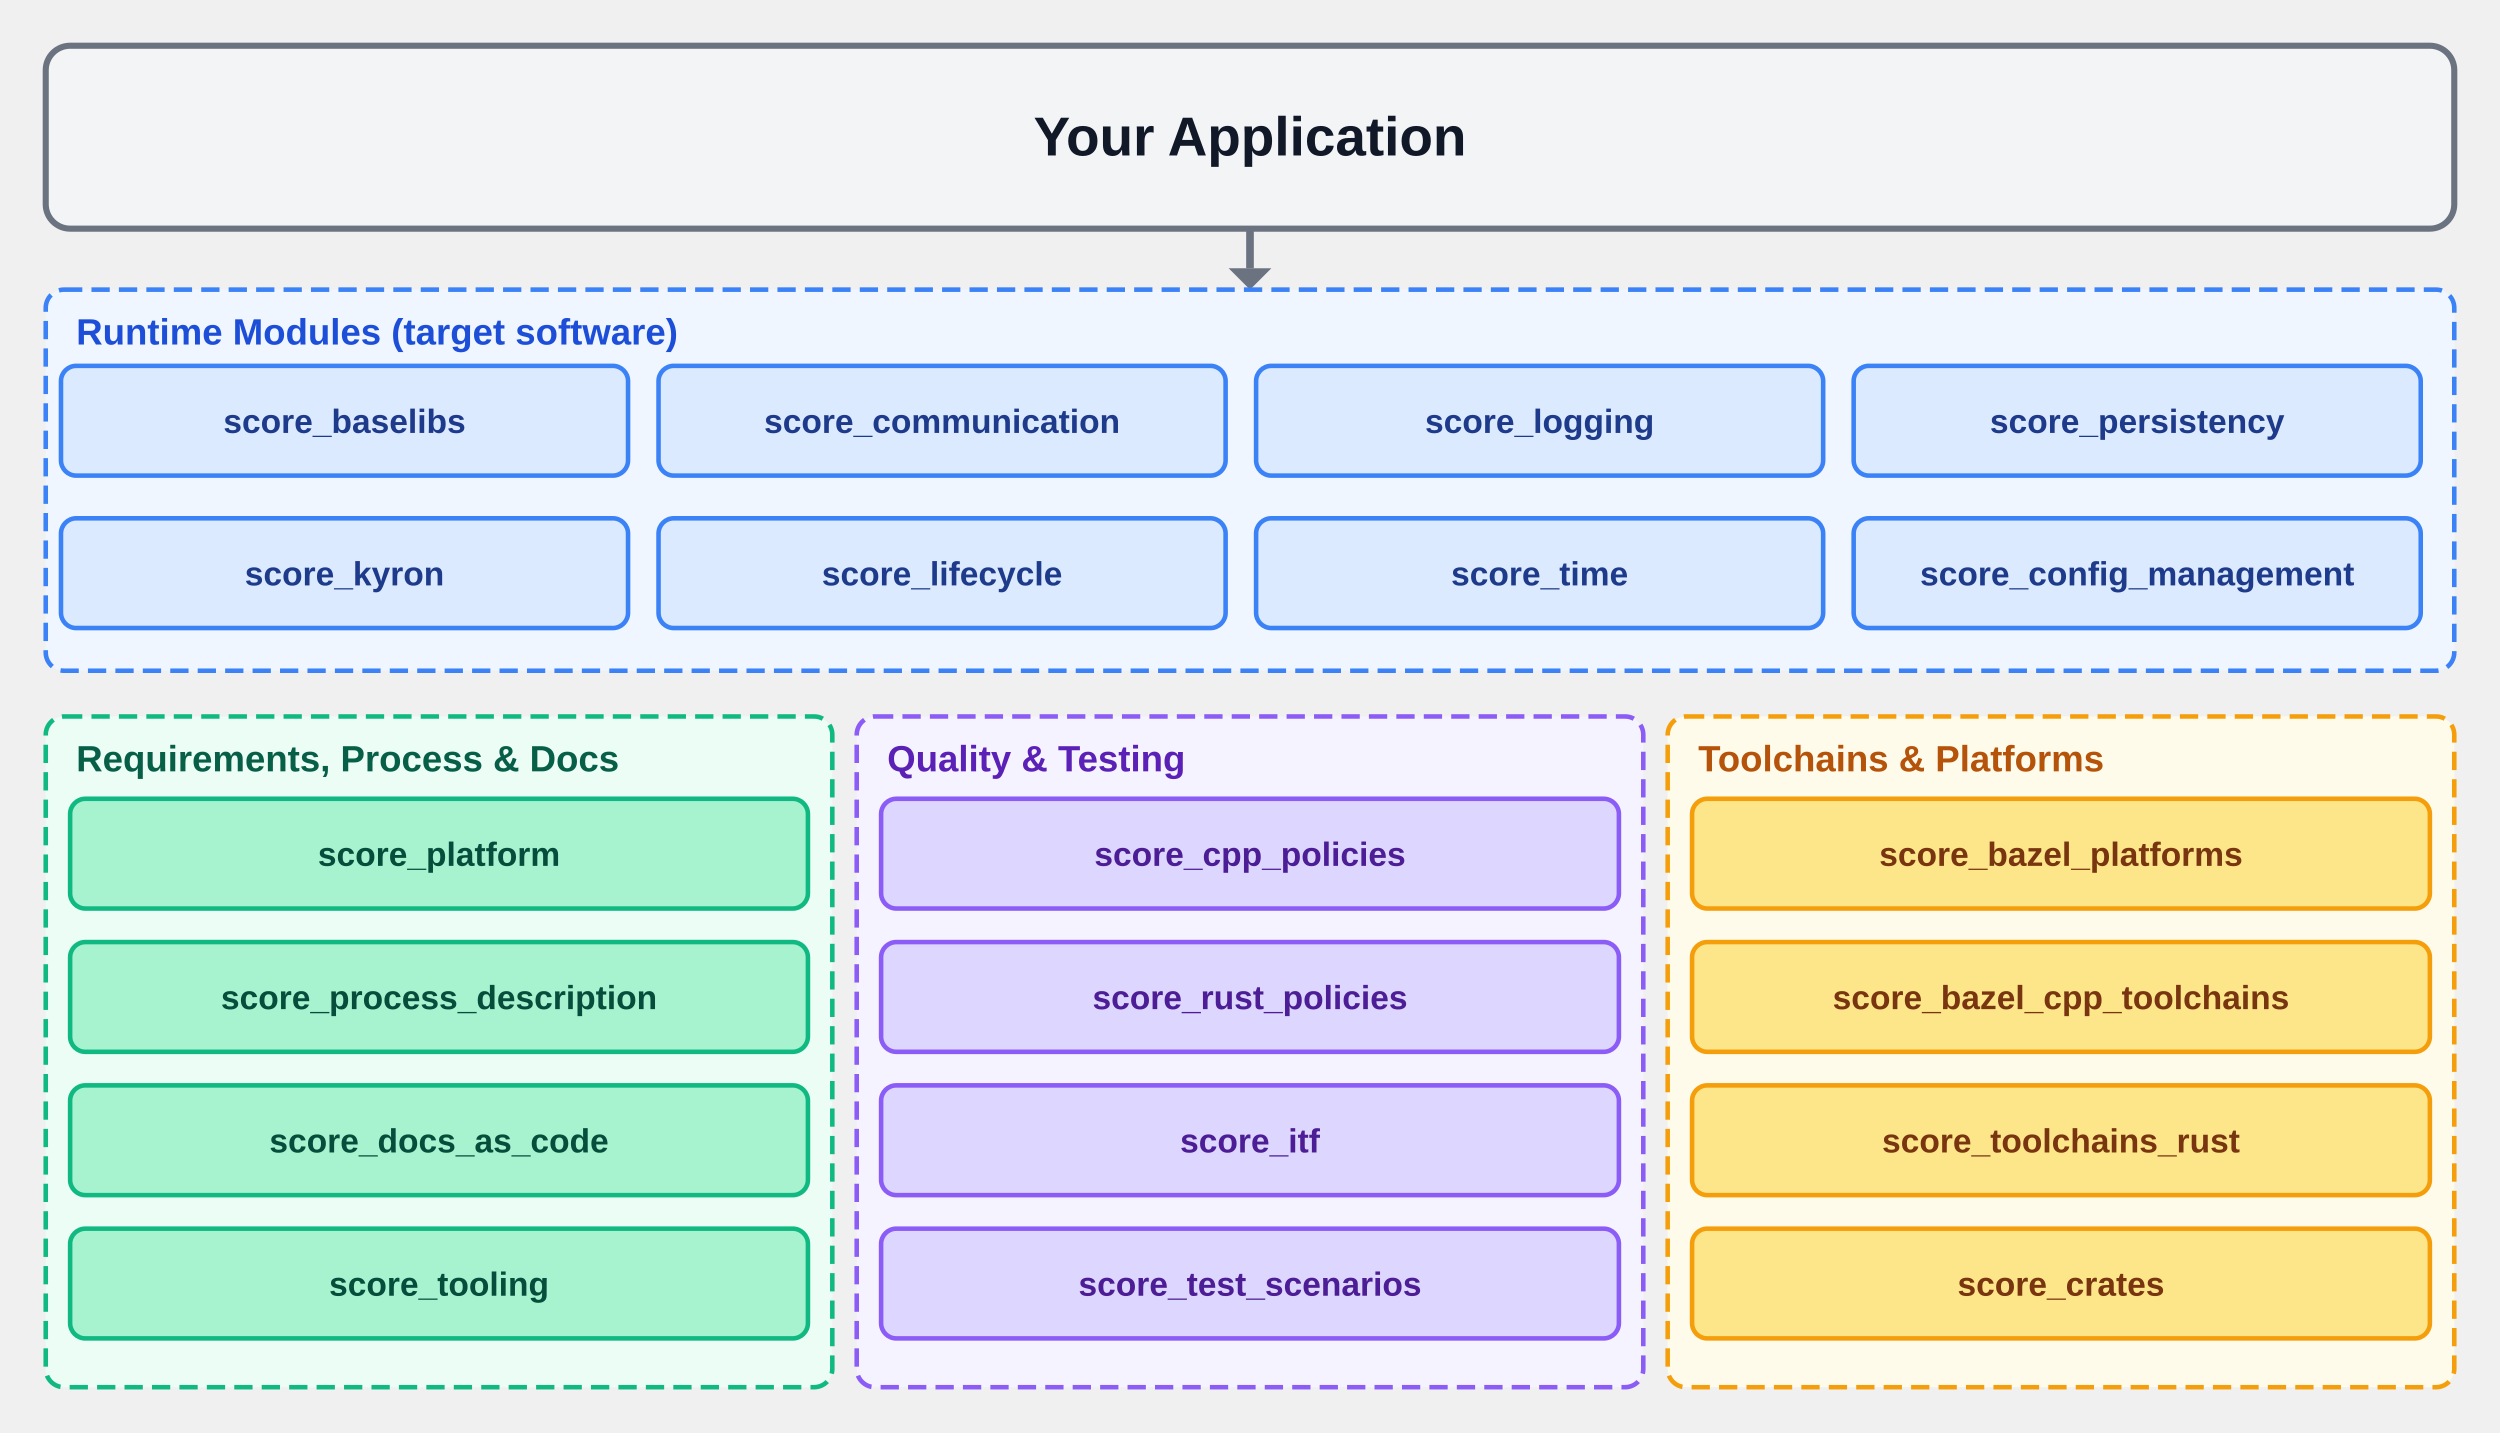
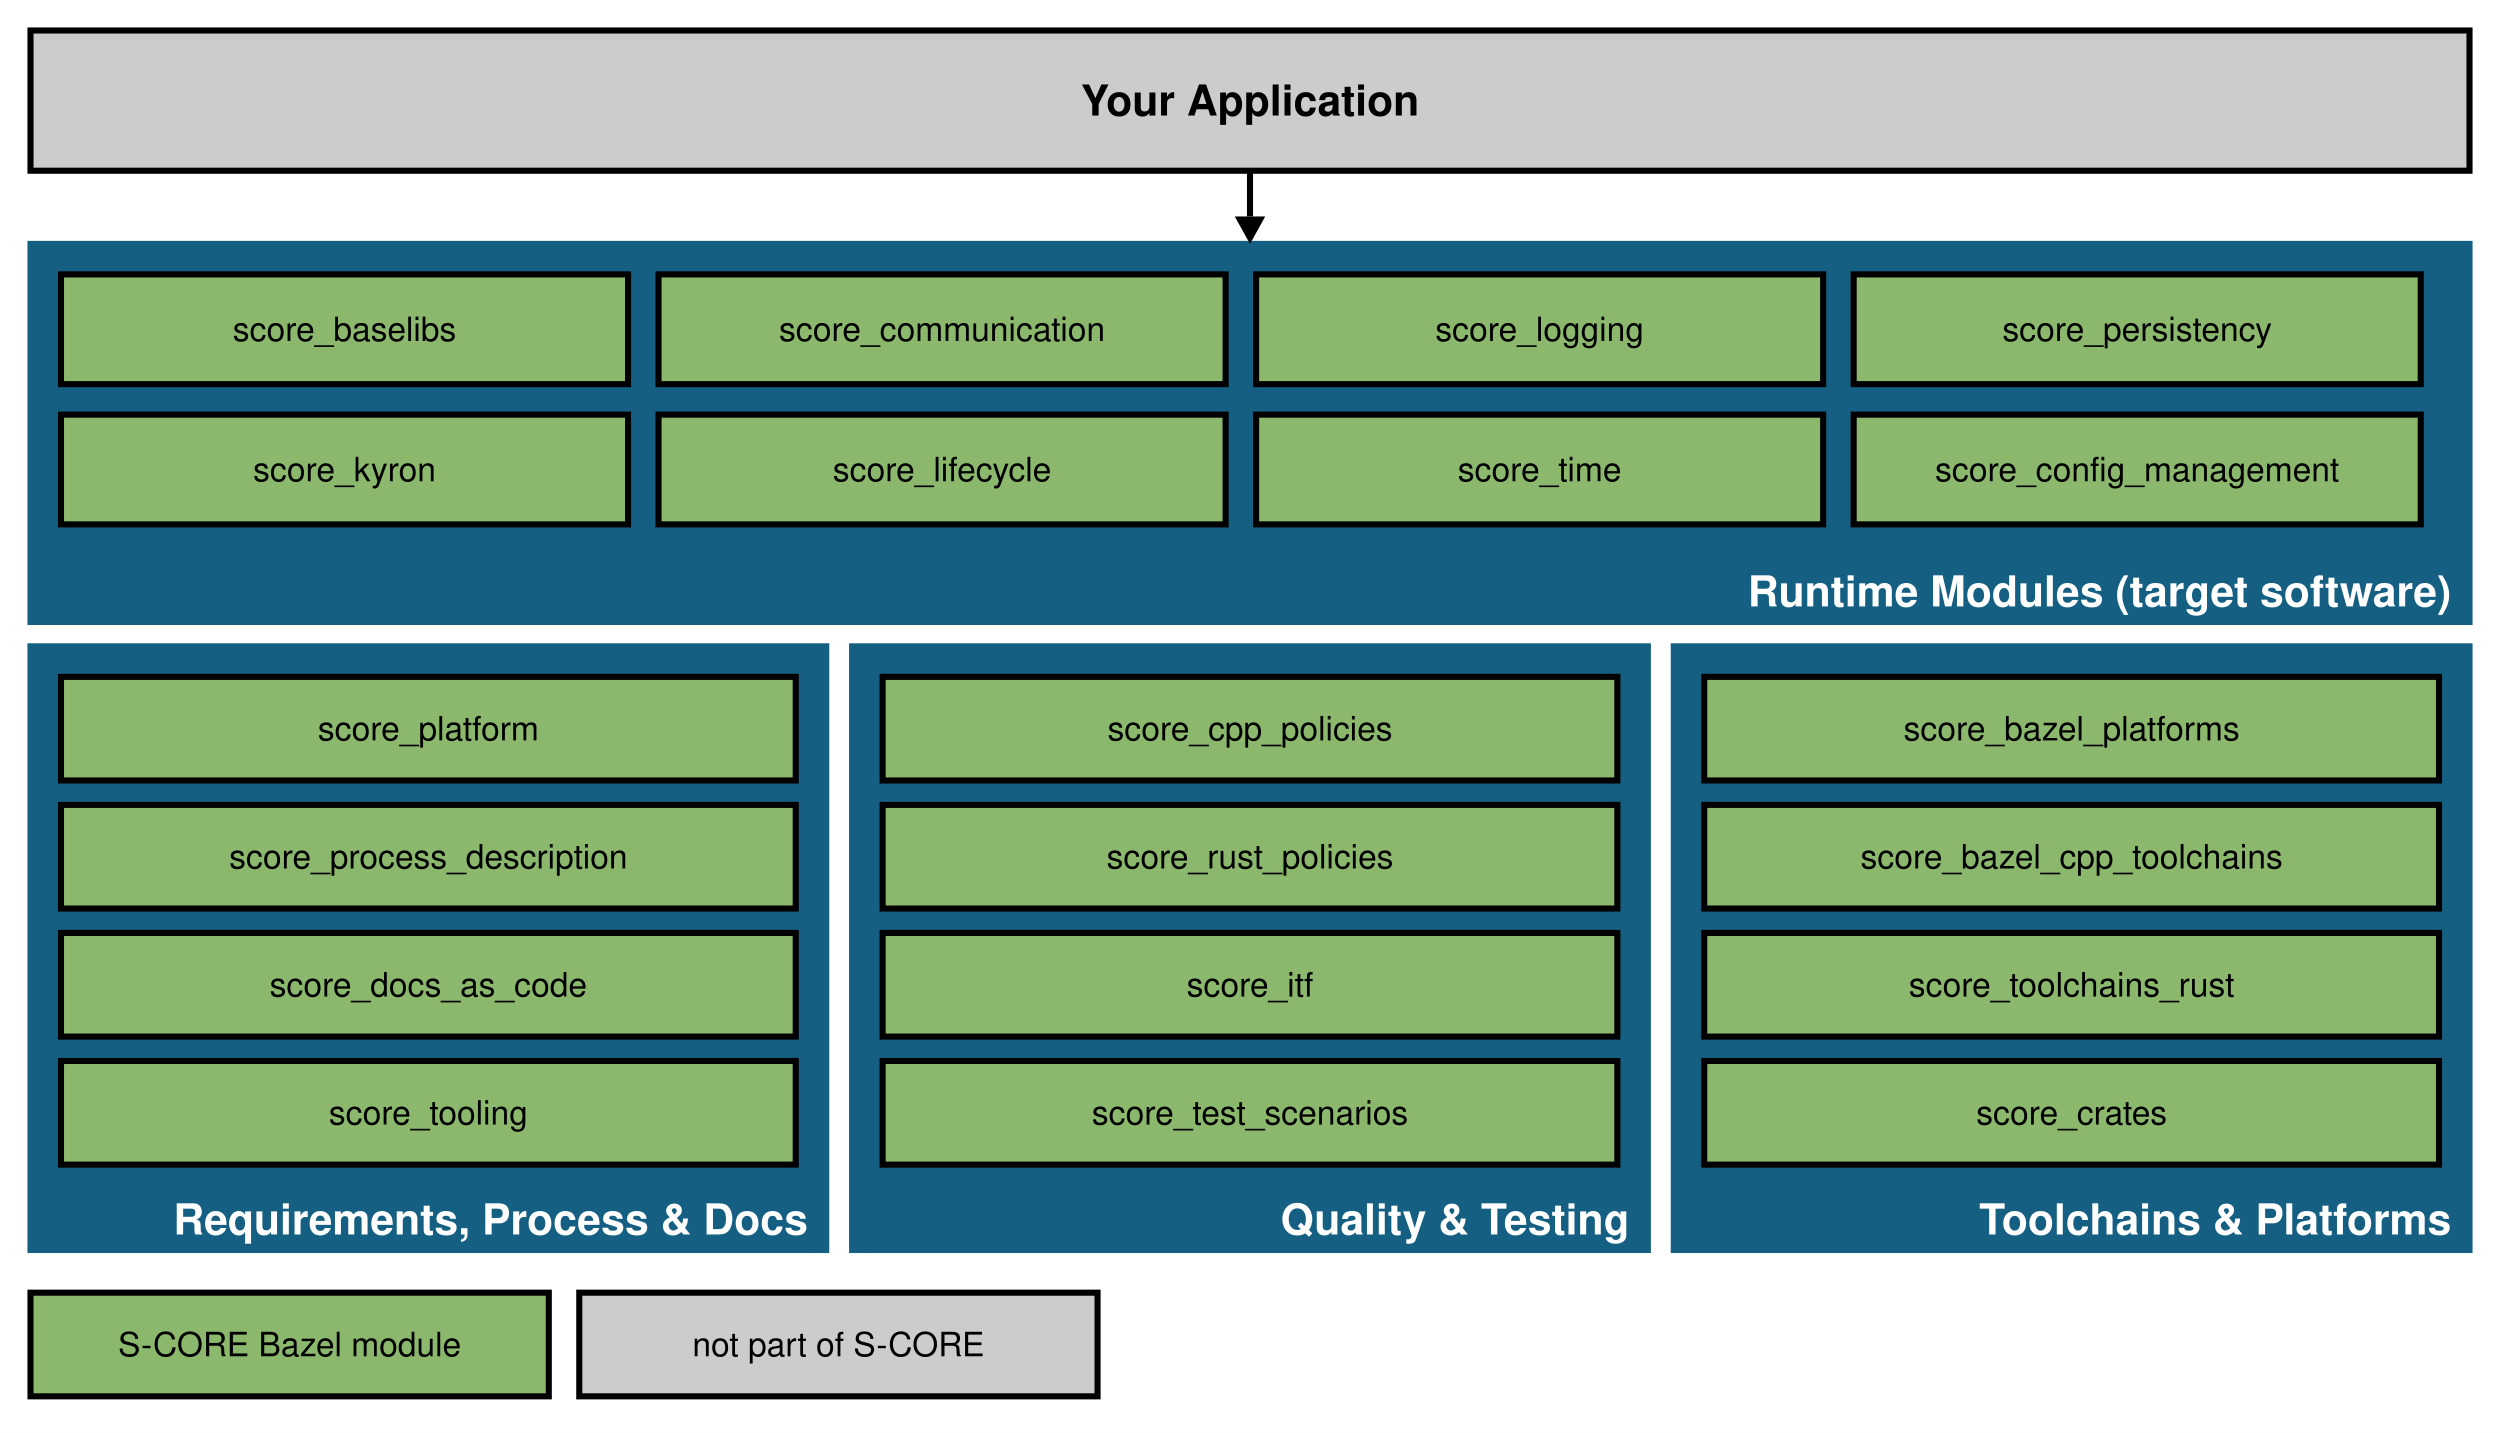
- <svg xmlns="http://www.w3.org/2000/svg" version="1.1" width="820px" height="470px" viewBox="0 0 820 470" content="&lt;mxfile host=&quot;draw.io&quot; type=&quot;device&quot;&gt;&lt;diagram id=&quot;module-deps&quot; name=&quot;Page-1&quot;&gt;&lt;mxGraphModel dx=&quot;820&quot; dy=&quot;470&quot; grid=&quot;1&quot; gridSize=&quot;10&quot; page=&quot;1&quot; pageWidth=&quot;820&quot; pageHeight=&quot;470&quot;&gt;&lt;root&gt;&lt;mxCell id=&quot;0&quot;/&gt;&lt;mxCell id=&quot;1&quot; parent=&quot;0&quot;/&gt;&lt;mxCell id=&quot;2&quot; value=&quot;Your Application&quot; style=&quot;rounded=1;arcSize=10;fillColor=#F3F4F6;strokeColor=#6B7280;strokeWidth=2;fontStyle=1;fontSize=18;fontColor=#111827;&quot; parent=&quot;1&quot; vertex=&quot;1&quot;&gt;&lt;mxGeometry x=&quot;15&quot; y=&quot;15&quot; width=&quot;790&quot; height=&quot;60&quot; as=&quot;geometry&quot;/&gt;&lt;/mxCell&gt;&lt;mxCell id=&quot;3&quot; value=&quot;Runtime Modules (target software)&quot; style=&quot;rounded=1;arcSize=3;dashed=1;dashPattern=6 3;fillColor=#EFF6FF;strokeColor=#3B82F6;fontColor=#1D4ED8;fontStyle=1;fontSize=12;verticalAlign=top;align=left;spacingLeft=8;&quot; parent=&quot;1&quot; vertex=&quot;1&quot;&gt;&lt;mxGeometry x=&quot;15&quot; y=&quot;95&quot; width=&quot;790&quot; height=&quot;125&quot; as=&quot;geometry&quot;/&gt;&lt;/mxCell&gt;&lt;mxCell id=&quot;4&quot; value=&quot;score_baselibs&quot; style=&quot;rounded=1;arcSize=14;fillColor=#DBEAFE;strokeColor=#3B82F6;fontColor=#1E3A8A;fontStyle=1;fontSize=11;&quot; parent=&quot;1&quot; vertex=&quot;1&quot;&gt;&lt;mxGeometry x=&quot;20&quot; y=&quot;120&quot; width=&quot;186&quot; height=&quot;36&quot; as=&quot;geometry&quot;/&gt;&lt;/mxCell&gt;&lt;mxCell id=&quot;5&quot; value=&quot;score_communication&quot; style=&quot;rounded=1;arcSize=14;fillColor=#DBEAFE;strokeColor=#3B82F6;fontColor=#1E3A8A;fontStyle=1;fontSize=11;&quot; parent=&quot;1&quot; vertex=&quot;1&quot;&gt;&lt;mxGeometry x=&quot;216&quot; y=&quot;120&quot; width=&quot;186&quot; height=&quot;36&quot; as=&quot;geometry&quot;/&gt;&lt;/mxCell&gt;&lt;mxCell id=&quot;6&quot; value=&quot;score_logging&quot; style=&quot;rounded=1;arcSize=14;fillColor=#DBEAFE;strokeColor=#3B82F6;fontColor=#1E3A8A;fontStyle=1;fontSize=11;&quot; parent=&quot;1&quot; vertex=&quot;1&quot;&gt;&lt;mxGeometry x=&quot;412&quot; y=&quot;120&quot; width=&quot;186&quot; height=&quot;36&quot; as=&quot;geometry&quot;/&gt;&lt;/mxCell&gt;&lt;mxCell id=&quot;7&quot; value=&quot;score_persistency&quot; style=&quot;rounded=1;arcSize=14;fillColor=#DBEAFE;strokeColor=#3B82F6;fontColor=#1E3A8A;fontStyle=1;fontSize=11;&quot; parent=&quot;1&quot; vertex=&quot;1&quot;&gt;&lt;mxGeometry x=&quot;608&quot; y=&quot;120&quot; width=&quot;186&quot; height=&quot;36&quot; as=&quot;geometry&quot;/&gt;&lt;/mxCell&gt;&lt;mxCell id=&quot;8&quot; value=&quot;score_kyron&quot; style=&quot;rounded=1;arcSize=14;fillColor=#DBEAFE;strokeColor=#3B82F6;fontColor=#1E3A8A;fontStyle=1;fontSize=11;&quot; parent=&quot;1&quot; vertex=&quot;1&quot;&gt;&lt;mxGeometry x=&quot;20&quot; y=&quot;170&quot; width=&quot;186&quot; height=&quot;36&quot; as=&quot;geometry&quot;/&gt;&lt;/mxCell&gt;&lt;mxCell id=&quot;9&quot; value=&quot;score_lifecycle&quot; style=&quot;rounded=1;arcSize=14;fillColor=#DBEAFE;strokeColor=#3B82F6;fontColor=#1E3A8A;fontStyle=1;fontSize=11;&quot; parent=&quot;1&quot; vertex=&quot;1&quot;&gt;&lt;mxGeometry x=&quot;216&quot; y=&quot;170&quot; width=&quot;186&quot; height=&quot;36&quot; as=&quot;geometry&quot;/&gt;&lt;/mxCell&gt;&lt;mxCell id=&quot;10&quot; value=&quot;score_time&quot; style=&quot;rounded=1;arcSize=14;fillColor=#DBEAFE;strokeColor=#3B82F6;fontColor=#1E3A8A;fontStyle=1;fontSize=11;&quot; parent=&quot;1&quot; vertex=&quot;1&quot;&gt;&lt;mxGeometry x=&quot;412&quot; y=&quot;170&quot; width=&quot;186&quot; height=&quot;36&quot; as=&quot;geometry&quot;/&gt;&lt;/mxCell&gt;&lt;mxCell id=&quot;11&quot; value=&quot;score_config_management&quot; style=&quot;rounded=1;arcSize=14;fillColor=#DBEAFE;strokeColor=#3B82F6;fontColor=#1E3A8A;fontStyle=1;fontSize=11;&quot; parent=&quot;1&quot; vertex=&quot;1&quot;&gt;&lt;mxGeometry x=&quot;608&quot; y=&quot;170&quot; width=&quot;186&quot; height=&quot;36&quot; as=&quot;geometry&quot;/&gt;&lt;/mxCell&gt;&lt;mxCell id=&quot;12&quot; style=&quot;endArrow=block;endFill=1;strokeColor=#6B7280;strokeWidth=2.5;&quot; parent=&quot;1&quot; source=&quot;2&quot; target=&quot;3&quot; edge=&quot;1&quot;&gt;&lt;mxGeometry relative=&quot;1&quot; as=&quot;geometry&quot;/&gt;&lt;/mxCell&gt;&lt;mxCell id=&quot;13&quot; value=&quot;Requirements, Process &amp;amp; Docs&quot; style=&quot;rounded=1;arcSize=3;dashed=1;dashPattern=6 3;fillColor=#ECFDF5;strokeColor=#10B981;fontColor=#065F46;fontStyle=1;fontSize=12;verticalAlign=top;align=left;spacingLeft=8;&quot; parent=&quot;1&quot; vertex=&quot;1&quot;&gt;&lt;mxGeometry x=&quot;15&quot; y=&quot;235&quot; width=&quot;258&quot; height=&quot;220&quot; as=&quot;geometry&quot;/&gt;&lt;/mxCell&gt;&lt;mxCell id=&quot;14&quot; value=&quot;score_platform&quot; style=&quot;rounded=1;arcSize=14;fillColor=#A7F3D0;strokeColor=#10B981;fontColor=#064E3B;fontStyle=1;fontSize=11;&quot; parent=&quot;1&quot; vertex=&quot;1&quot;&gt;&lt;mxGeometry x=&quot;23&quot; y=&quot;262&quot; width=&quot;242&quot; height=&quot;36&quot; as=&quot;geometry&quot;/&gt;&lt;/mxCell&gt;&lt;mxCell id=&quot;15&quot; value=&quot;score_process_description&quot; style=&quot;rounded=1;arcSize=14;fillColor=#A7F3D0;strokeColor=#10B981;fontColor=#064E3B;fontStyle=1;fontSize=11;&quot; parent=&quot;1&quot; vertex=&quot;1&quot;&gt;&lt;mxGeometry x=&quot;23&quot; y=&quot;309&quot; width=&quot;242&quot; height=&quot;36&quot; as=&quot;geometry&quot;/&gt;&lt;/mxCell&gt;&lt;mxCell id=&quot;16&quot; value=&quot;score_docs_as_code&quot; style=&quot;rounded=1;arcSize=14;fillColor=#A7F3D0;strokeColor=#10B981;fontColor=#064E3B;fontStyle=1;fontSize=11;&quot; parent=&quot;1&quot; vertex=&quot;1&quot;&gt;&lt;mxGeometry x=&quot;23&quot; y=&quot;356&quot; width=&quot;242&quot; height=&quot;36&quot; as=&quot;geometry&quot;/&gt;&lt;/mxCell&gt;&lt;mxCell id=&quot;17&quot; value=&quot;score_tooling&quot; style=&quot;rounded=1;arcSize=14;fillColor=#A7F3D0;strokeColor=#10B981;fontColor=#064E3B;fontStyle=1;fontSize=11;&quot; parent=&quot;1&quot; vertex=&quot;1&quot;&gt;&lt;mxGeometry x=&quot;23&quot; y=&quot;403&quot; width=&quot;242&quot; height=&quot;36&quot; as=&quot;geometry&quot;/&gt;&lt;/mxCell&gt;&lt;mxCell id=&quot;18&quot; value=&quot;Quality &amp;amp; Testing&quot; style=&quot;rounded=1;arcSize=3;dashed=1;dashPattern=6 3;fillColor=#F5F3FF;strokeColor=#8B5CF6;fontColor=#5B21B6;fontStyle=1;fontSize=12;verticalAlign=top;align=left;spacingLeft=8;&quot; parent=&quot;1&quot; vertex=&quot;1&quot;&gt;&lt;mxGeometry x=&quot;281&quot; y=&quot;235&quot; width=&quot;258&quot; height=&quot;220&quot; as=&quot;geometry&quot;/&gt;&lt;/mxCell&gt;&lt;mxCell id=&quot;19&quot; value=&quot;score_cpp_policies&quot; style=&quot;rounded=1;arcSize=14;fillColor=#DDD6FE;strokeColor=#8B5CF6;fontColor=#4C1D95;fontStyle=1;fontSize=11;&quot; parent=&quot;1&quot; vertex=&quot;1&quot;&gt;&lt;mxGeometry x=&quot;289&quot; y=&quot;262&quot; width=&quot;242&quot; height=&quot;36&quot; as=&quot;geometry&quot;/&gt;&lt;/mxCell&gt;&lt;mxCell id=&quot;20&quot; value=&quot;score_rust_policies&quot; style=&quot;rounded=1;arcSize=14;fillColor=#DDD6FE;strokeColor=#8B5CF6;fontColor=#4C1D95;fontStyle=1;fontSize=11;&quot; parent=&quot;1&quot; vertex=&quot;1&quot;&gt;&lt;mxGeometry x=&quot;289&quot; y=&quot;309&quot; width=&quot;242&quot; height=&quot;36&quot; as=&quot;geometry&quot;/&gt;&lt;/mxCell&gt;&lt;mxCell id=&quot;21&quot; value=&quot;score_itf&quot; style=&quot;rounded=1;arcSize=14;fillColor=#DDD6FE;strokeColor=#8B5CF6;fontColor=#4C1D95;fontStyle=1;fontSize=11;&quot; parent=&quot;1&quot; vertex=&quot;1&quot;&gt;&lt;mxGeometry x=&quot;289&quot; y=&quot;356&quot; width=&quot;242&quot; height=&quot;36&quot; as=&quot;geometry&quot;/&gt;&lt;/mxCell&gt;&lt;mxCell id=&quot;22&quot; value=&quot;score_test_scenarios&quot; style=&quot;rounded=1;arcSize=14;fillColor=#DDD6FE;strokeColor=#8B5CF6;fontColor=#4C1D95;fontStyle=1;fontSize=11;&quot; parent=&quot;1&quot; vertex=&quot;1&quot;&gt;&lt;mxGeometry x=&quot;289&quot; y=&quot;403&quot; width=&quot;242&quot; height=&quot;36&quot; as=&quot;geometry&quot;/&gt;&lt;/mxCell&gt;&lt;mxCell id=&quot;23&quot; value=&quot;Toolchains &amp;amp; Platforms&quot; style=&quot;rounded=1;arcSize=3;dashed=1;dashPattern=6 3;fillColor=#FFFBEB;strokeColor=#F59E0B;fontColor=#B45309;fontStyle=1;fontSize=12;verticalAlign=top;align=left;spacingLeft=8;&quot; parent=&quot;1&quot; vertex=&quot;1&quot;&gt;&lt;mxGeometry x=&quot;547&quot; y=&quot;235&quot; width=&quot;258&quot; height=&quot;220&quot; as=&quot;geometry&quot;/&gt;&lt;/mxCell&gt;&lt;mxCell id=&quot;24&quot; value=&quot;score_bazel_platforms&quot; style=&quot;rounded=1;arcSize=14;fillColor=#FDE68A;strokeColor=#F59E0B;fontColor=#78350F;fontStyle=1;fontSize=11;&quot; parent=&quot;1&quot; vertex=&quot;1&quot;&gt;&lt;mxGeometry x=&quot;555&quot; y=&quot;262&quot; width=&quot;242&quot; height=&quot;36&quot; as=&quot;geometry&quot;/&gt;&lt;/mxCell&gt;&lt;mxCell id=&quot;25&quot; value=&quot;score_bazel_cpp_toolchains&quot; style=&quot;rounded=1;arcSize=14;fillColor=#FDE68A;strokeColor=#F59E0B;fontColor=#78350F;fontStyle=1;fontSize=11;&quot; parent=&quot;1&quot; vertex=&quot;1&quot;&gt;&lt;mxGeometry x=&quot;555&quot; y=&quot;309&quot; width=&quot;242&quot; height=&quot;36&quot; as=&quot;geometry&quot;/&gt;&lt;/mxCell&gt;&lt;mxCell id=&quot;26&quot; value=&quot;score_toolchains_rust&quot; style=&quot;rounded=1;arcSize=14;fillColor=#FDE68A;strokeColor=#F59E0B;fontColor=#78350F;fontStyle=1;fontSize=11;&quot; parent=&quot;1&quot; vertex=&quot;1&quot;&gt;&lt;mxGeometry x=&quot;555&quot; y=&quot;356&quot; width=&quot;242&quot; height=&quot;36&quot; as=&quot;geometry&quot;/&gt;&lt;/mxCell&gt;&lt;mxCell id=&quot;27&quot; value=&quot;score_crates&quot; style=&quot;rounded=1;arcSize=14;fillColor=#FDE68A;strokeColor=#F59E0B;fontColor=#78350F;fontStyle=1;fontSize=11;&quot; parent=&quot;1&quot; vertex=&quot;1&quot;&gt;&lt;mxGeometry x=&quot;555&quot; y=&quot;403&quot; width=&quot;242&quot; height=&quot;36&quot; as=&quot;geometry&quot;/&gt;&lt;/mxCell&gt;&lt;/root&gt;&lt;/mxGraphModel&gt;&lt;/diagram&gt;&lt;/mxfile&gt;">
-   <rect x="15" y="15" width="790" height="60" rx="8" fill="#F3F4F6" stroke="#6B7280" stroke-width="2" />
-   <text x="410" y="51" text-anchor="middle" font-family="Arial, Helvetica, sans-serif" font-size="18" font-weight="bold" fill="#111827">Your Application</text>
-   <line x1="410" y1="75" x2="410" y2="88" stroke="#6B7280" stroke-width="2.5" />
-   <polygon points="403,88 417,88 410,95" fill="#6B7280" />
-   <rect x="15" y="95" width="790" height="125" rx="6" fill="#EFF6FF" stroke="#3B82F6" stroke-width="1.5" stroke-dasharray="6,3" />
-   <text x="25" y="113" font-family="Arial, Helvetica, sans-serif" font-size="12" font-weight="bold" fill="#1D4ED8">Runtime Modules (target software)</text>
-   <rect x="20" y="120" width="186" height="36" rx="5" fill="#DBEAFE" stroke="#3B82F6" stroke-width="1.5" />
-   <text x="113" y="142" text-anchor="middle" font-family="Arial, Helvetica, sans-serif" font-size="11" font-weight="bold" fill="#1E3A8A">score_baselibs</text>
-   <rect x="216" y="120" width="186" height="36" rx="5" fill="#DBEAFE" stroke="#3B82F6" stroke-width="1.5" />
-   <text x="309" y="142" text-anchor="middle" font-family="Arial, Helvetica, sans-serif" font-size="11" font-weight="bold" fill="#1E3A8A">score_communication</text>
-   <rect x="412" y="120" width="186" height="36" rx="5" fill="#DBEAFE" stroke="#3B82F6" stroke-width="1.5" />
-   <text x="505" y="142" text-anchor="middle" font-family="Arial, Helvetica, sans-serif" font-size="11" font-weight="bold" fill="#1E3A8A">score_logging</text>
-   <rect x="608" y="120" width="186" height="36" rx="5" fill="#DBEAFE" stroke="#3B82F6" stroke-width="1.5" />
-   <text x="701" y="142" text-anchor="middle" font-family="Arial, Helvetica, sans-serif" font-size="11" font-weight="bold" fill="#1E3A8A">score_persistency</text>
-   <rect x="20" y="170" width="186" height="36" rx="5" fill="#DBEAFE" stroke="#3B82F6" stroke-width="1.5" />
-   <text x="113" y="192" text-anchor="middle" font-family="Arial, Helvetica, sans-serif" font-size="11" font-weight="bold" fill="#1E3A8A">score_kyron</text>
-   <rect x="216" y="170" width="186" height="36" rx="5" fill="#DBEAFE" stroke="#3B82F6" stroke-width="1.5" />
-   <text x="309" y="192" text-anchor="middle" font-family="Arial, Helvetica, sans-serif" font-size="11" font-weight="bold" fill="#1E3A8A">score_lifecycle</text>
-   <rect x="412" y="170" width="186" height="36" rx="5" fill="#DBEAFE" stroke="#3B82F6" stroke-width="1.5" />
-   <text x="505" y="192" text-anchor="middle" font-family="Arial, Helvetica, sans-serif" font-size="11" font-weight="bold" fill="#1E3A8A">score_time</text>
-   <rect x="608" y="170" width="186" height="36" rx="5" fill="#DBEAFE" stroke="#3B82F6" stroke-width="1.5" />
-   <text x="701" y="192" text-anchor="middle" font-family="Arial, Helvetica, sans-serif" font-size="11" font-weight="bold" fill="#1E3A8A">score_config_management</text>
-   <rect x="15" y="235" width="258" height="220" rx="6" fill="#ECFDF5" stroke="#10B981" stroke-width="1.5" stroke-dasharray="6,3" />
-   <text x="25" y="253" font-family="Arial, Helvetica, sans-serif" font-size="12" font-weight="bold" fill="#065F46">Requirements, Process &amp; Docs</text>
-   <rect x="23" y="262" width="242" height="36" rx="5" fill="#A7F3D0" stroke="#10B981" stroke-width="1.5" />
-   <text x="144" y="284" text-anchor="middle" font-family="Arial, Helvetica, sans-serif" font-size="11" font-weight="bold" fill="#064E3B">score_platform</text>
-   <rect x="23" y="309" width="242" height="36" rx="5" fill="#A7F3D0" stroke="#10B981" stroke-width="1.5" />
-   <text x="144" y="331" text-anchor="middle" font-family="Arial, Helvetica, sans-serif" font-size="11" font-weight="bold" fill="#064E3B">score_process_description</text>
-   <rect x="23" y="356" width="242" height="36" rx="5" fill="#A7F3D0" stroke="#10B981" stroke-width="1.5" />
-   <text x="144" y="378" text-anchor="middle" font-family="Arial, Helvetica, sans-serif" font-size="11" font-weight="bold" fill="#064E3B">score_docs_as_code</text>
-   <rect x="23" y="403" width="242" height="36" rx="5" fill="#A7F3D0" stroke="#10B981" stroke-width="1.5" />
-   <text x="144" y="425" text-anchor="middle" font-family="Arial, Helvetica, sans-serif" font-size="11" font-weight="bold" fill="#064E3B">score_tooling</text>
-   <rect x="281" y="235" width="258" height="220" rx="6" fill="#F5F3FF" stroke="#8B5CF6" stroke-width="1.5" stroke-dasharray="6,3" />
-   <text x="291" y="253" font-family="Arial, Helvetica, sans-serif" font-size="12" font-weight="bold" fill="#5B21B6">Quality &amp; Testing</text>
-   <rect x="289" y="262" width="242" height="36" rx="5" fill="#DDD6FE" stroke="#8B5CF6" stroke-width="1.5" />
-   <text x="410" y="284" text-anchor="middle" font-family="Arial, Helvetica, sans-serif" font-size="11" font-weight="bold" fill="#4C1D95">score_cpp_policies</text>
-   <rect x="289" y="309" width="242" height="36" rx="5" fill="#DDD6FE" stroke="#8B5CF6" stroke-width="1.5" />
-   <text x="410" y="331" text-anchor="middle" font-family="Arial, Helvetica, sans-serif" font-size="11" font-weight="bold" fill="#4C1D95">score_rust_policies</text>
-   <rect x="289" y="356" width="242" height="36" rx="5" fill="#DDD6FE" stroke="#8B5CF6" stroke-width="1.5" />
-   <text x="410" y="378" text-anchor="middle" font-family="Arial, Helvetica, sans-serif" font-size="11" font-weight="bold" fill="#4C1D95">score_itf</text>
-   <rect x="289" y="403" width="242" height="36" rx="5" fill="#DDD6FE" stroke="#8B5CF6" stroke-width="1.5" />
-   <text x="410" y="425" text-anchor="middle" font-family="Arial, Helvetica, sans-serif" font-size="11" font-weight="bold" fill="#4C1D95">score_test_scenarios</text>
-   <rect x="547" y="235" width="258" height="220" rx="6" fill="#FFFBEB" stroke="#F59E0B" stroke-width="1.5" stroke-dasharray="6,3" />
-   <text x="557" y="253" font-family="Arial, Helvetica, sans-serif" font-size="12" font-weight="bold" fill="#B45309">Toolchains &amp; Platforms</text>
-   <rect x="555" y="262" width="242" height="36" rx="5" fill="#FDE68A" stroke="#F59E0B" stroke-width="1.5" />
-   <text x="676" y="284" text-anchor="middle" font-family="Arial, Helvetica, sans-serif" font-size="11" font-weight="bold" fill="#78350F">score_bazel_platforms</text>
-   <rect x="555" y="309" width="242" height="36" rx="5" fill="#FDE68A" stroke="#F59E0B" stroke-width="1.5" />
-   <text x="676" y="331" text-anchor="middle" font-family="Arial, Helvetica, sans-serif" font-size="11" font-weight="bold" fill="#78350F">score_bazel_cpp_toolchains</text>
-   <rect x="555" y="356" width="242" height="36" rx="5" fill="#FDE68A" stroke="#F59E0B" stroke-width="1.5" />
-   <text x="676" y="378" text-anchor="middle" font-family="Arial, Helvetica, sans-serif" font-size="11" font-weight="bold" fill="#78350F">score_toolchains_rust</text>
-   <rect x="555" y="403" width="242" height="36" rx="5" fill="#FDE68A" stroke="#F59E0B" stroke-width="1.5" />
-   <text x="676" y="425" text-anchor="middle" font-family="Arial, Helvetica, sans-serif" font-size="11" font-weight="bold" fill="#78350F">score_crates</text>
+ <svg xmlns="http://www.w3.org/2000/svg" version="1.1" width="820px" height="470px" viewBox="0 0 820 470" style="background-color: #FFFFFF;" content="&lt;mxfile host=&quot;draw.io&quot; type=&quot;device&quot;&gt;&lt;diagram id=&quot;module-deps&quot; name=&quot;Page-1&quot;&gt;&lt;mxGraphModel dx=&quot;820&quot; dy=&quot;470&quot; grid=&quot;1&quot; gridSize=&quot;10&quot; page=&quot;1&quot; pageWidth=&quot;820&quot; pageHeight=&quot;470&quot;&gt;&lt;root&gt;&lt;mxCell id=&quot;0&quot;/&gt;&lt;mxCell id=&quot;1&quot; parent=&quot;0&quot;/&gt;&lt;mxCell id=&quot;2&quot; value=&quot;Your Application&quot; style=&quot;rounded=0;whiteSpace=wrap;html=1;strokeWidth=2;fillColor=#CCCCCC;strokeColor=#000000;fontColor=#000000;fontSize=14;spacing=4;fontStyle=1;&quot; parent=&quot;1&quot; vertex=&quot;1&quot;&gt;&lt;mxGeometry x=&quot;10&quot; y=&quot;10&quot; width=&quot;800&quot; height=&quot;46&quot; as=&quot;geometry&quot;/&gt;&lt;/mxCell&gt;&lt;mxCell id=&quot;3&quot; value=&quot;Runtime Modules (target software)&quot; style=&quot;rounded=0;whiteSpace=wrap;html=1;strokeWidth=2;fillColor=#156082;strokeColor=#156082;fontColor=#FFFFFF;fontStyle=1;fontSize=14;align=right;verticalAlign=bottom;spacing=4;&quot; parent=&quot;1&quot; vertex=&quot;1&quot;&gt;&lt;mxGeometry x=&quot;10&quot; y=&quot;80&quot; width=&quot;800&quot; height=&quot;124&quot; as=&quot;geometry&quot;/&gt;&lt;/mxCell&gt;&lt;mxCell id=&quot;4&quot; style=&quot;endArrow=block;endFill=1;html=1;strokeWidth=2;strokeColor=#000000;&quot; parent=&quot;1&quot; source=&quot;2&quot; target=&quot;3&quot; edge=&quot;1&quot;&gt;&lt;mxGeometry relative=&quot;1&quot; as=&quot;geometry&quot;&gt;&lt;/mxGeometry&gt;&lt;/mxCell&gt;&lt;mxCell id=&quot;5&quot; value=&quot;score_baselibs&quot; style=&quot;rounded=0;whiteSpace=wrap;html=1;strokeWidth=2;fillColor=#8BB86D;strokeColor=#000000;fontColor=#000000;fontSize=11;spacing=4;&quot; parent=&quot;1&quot; vertex=&quot;1&quot;&gt;&lt;mxGeometry x=&quot;20&quot; y=&quot;90&quot; width=&quot;186&quot; height=&quot;36&quot; as=&quot;geometry&quot;/&gt;&lt;/mxCell&gt;&lt;mxCell id=&quot;6&quot; value=&quot;score_communication&quot; style=&quot;rounded=0;whiteSpace=wrap;html=1;strokeWidth=2;fillColor=#8BB86D;strokeColor=#000000;fontColor=#000000;fontSize=11;spacing=4;&quot; parent=&quot;1&quot; vertex=&quot;1&quot;&gt;&lt;mxGeometry x=&quot;216&quot; y=&quot;90&quot; width=&quot;186&quot; height=&quot;36&quot; as=&quot;geometry&quot;/&gt;&lt;/mxCell&gt;&lt;mxCell id=&quot;7&quot; value=&quot;score_logging&quot; style=&quot;rounded=0;whiteSpace=wrap;html=1;strokeWidth=2;fillColor=#8BB86D;strokeColor=#000000;fontColor=#000000;fontSize=11;spacing=4;&quot; parent=&quot;1&quot; vertex=&quot;1&quot;&gt;&lt;mxGeometry x=&quot;412&quot; y=&quot;90&quot; width=&quot;186&quot; height=&quot;36&quot; as=&quot;geometry&quot;/&gt;&lt;/mxCell&gt;&lt;mxCell id=&quot;8&quot; value=&quot;score_persistency&quot; style=&quot;rounded=0;whiteSpace=wrap;html=1;strokeWidth=2;fillColor=#8BB86D;strokeColor=#000000;fontColor=#000000;fontSize=11;spacing=4;&quot; parent=&quot;1&quot; vertex=&quot;1&quot;&gt;&lt;mxGeometry x=&quot;608&quot; y=&quot;90&quot; width=&quot;186&quot; height=&quot;36&quot; as=&quot;geometry&quot;/&gt;&lt;/mxCell&gt;&lt;mxCell id=&quot;9&quot; value=&quot;score_kyron&quot; style=&quot;rounded=0;whiteSpace=wrap;html=1;strokeWidth=2;fillColor=#8BB86D;strokeColor=#000000;fontColor=#000000;fontSize=11;spacing=4;&quot; parent=&quot;1&quot; vertex=&quot;1&quot;&gt;&lt;mxGeometry x=&quot;20&quot; y=&quot;136&quot; width=&quot;186&quot; height=&quot;36&quot; as=&quot;geometry&quot;/&gt;&lt;/mxCell&gt;&lt;mxCell id=&quot;10&quot; value=&quot;score_lifecycle&quot; style=&quot;rounded=0;whiteSpace=wrap;html=1;strokeWidth=2;fillColor=#8BB86D;strokeColor=#000000;fontColor=#000000;fontSize=11;spacing=4;&quot; parent=&quot;1&quot; vertex=&quot;1&quot;&gt;&lt;mxGeometry x=&quot;216&quot; y=&quot;136&quot; width=&quot;186&quot; height=&quot;36&quot; as=&quot;geometry&quot;/&gt;&lt;/mxCell&gt;&lt;mxCell id=&quot;11&quot; value=&quot;score_time&quot; style=&quot;rounded=0;whiteSpace=wrap;html=1;strokeWidth=2;fillColor=#8BB86D;strokeColor=#000000;fontColor=#000000;fontSize=11;spacing=4;&quot; parent=&quot;1&quot; vertex=&quot;1&quot;&gt;&lt;mxGeometry x=&quot;412&quot; y=&quot;136&quot; width=&quot;186&quot; height=&quot;36&quot; as=&quot;geometry&quot;/&gt;&lt;/mxCell&gt;&lt;mxCell id=&quot;12&quot; value=&quot;score_config_management&quot; style=&quot;rounded=0;whiteSpace=wrap;html=1;strokeWidth=2;fillColor=#8BB86D;strokeColor=#000000;fontColor=#000000;fontSize=11;spacing=4;&quot; parent=&quot;1&quot; vertex=&quot;1&quot;&gt;&lt;mxGeometry x=&quot;608&quot; y=&quot;136&quot; width=&quot;186&quot; height=&quot;36&quot; as=&quot;geometry&quot;/&gt;&lt;/mxCell&gt;&lt;mxCell id=&quot;13&quot; value=&quot;Requirements, Process &amp;amp; Docs&quot; style=&quot;rounded=0;whiteSpace=wrap;html=1;strokeWidth=2;fillColor=#156082;strokeColor=#156082;fontColor=#FFFFFF;fontStyle=1;fontSize=14;align=right;verticalAlign=bottom;spacing=4;&quot; parent=&quot;1&quot; vertex=&quot;1&quot;&gt;&lt;mxGeometry x=&quot;10&quot; y=&quot;212&quot; width=&quot;261&quot; height=&quot;198&quot; as=&quot;geometry&quot;/&gt;&lt;/mxCell&gt;&lt;mxCell id=&quot;14&quot; value=&quot;score_platform&quot; style=&quot;rounded=0;whiteSpace=wrap;html=1;strokeWidth=2;fillColor=#8BB86D;strokeColor=#000000;fontColor=#000000;fontSize=11;spacing=4;&quot; parent=&quot;1&quot; vertex=&quot;1&quot;&gt;&lt;mxGeometry x=&quot;20&quot; y=&quot;222&quot; width=&quot;241&quot; height=&quot;34&quot; as=&quot;geometry&quot;/&gt;&lt;/mxCell&gt;&lt;mxCell id=&quot;15&quot; value=&quot;score_process_description&quot; style=&quot;rounded=0;whiteSpace=wrap;html=1;strokeWidth=2;fillColor=#8BB86D;strokeColor=#000000;fontColor=#000000;fontSize=11;spacing=4;&quot; parent=&quot;1&quot; vertex=&quot;1&quot;&gt;&lt;mxGeometry x=&quot;20&quot; y=&quot;264&quot; width=&quot;241&quot; height=&quot;34&quot; as=&quot;geometry&quot;/&gt;&lt;/mxCell&gt;&lt;mxCell id=&quot;16&quot; value=&quot;score_docs_as_code&quot; style=&quot;rounded=0;whiteSpace=wrap;html=1;strokeWidth=2;fillColor=#8BB86D;strokeColor=#000000;fontColor=#000000;fontSize=11;spacing=4;&quot; parent=&quot;1&quot; vertex=&quot;1&quot;&gt;&lt;mxGeometry x=&quot;20&quot; y=&quot;306&quot; width=&quot;241&quot; height=&quot;34&quot; as=&quot;geometry&quot;/&gt;&lt;/mxCell&gt;&lt;mxCell id=&quot;17&quot; value=&quot;score_tooling&quot; style=&quot;rounded=0;whiteSpace=wrap;html=1;strokeWidth=2;fillColor=#8BB86D;strokeColor=#000000;fontColor=#000000;fontSize=11;spacing=4;&quot; parent=&quot;1&quot; vertex=&quot;1&quot;&gt;&lt;mxGeometry x=&quot;20&quot; y=&quot;348&quot; width=&quot;241&quot; height=&quot;34&quot; as=&quot;geometry&quot;/&gt;&lt;/mxCell&gt;&lt;mxCell id=&quot;18&quot; value=&quot;Quality &amp;amp; Testing&quot; style=&quot;rounded=0;whiteSpace=wrap;html=1;strokeWidth=2;fillColor=#156082;strokeColor=#156082;fontColor=#FFFFFF;fontStyle=1;fontSize=14;align=right;verticalAlign=bottom;spacing=4;&quot; parent=&quot;1&quot; vertex=&quot;1&quot;&gt;&lt;mxGeometry x=&quot;279.5&quot; y=&quot;212&quot; width=&quot;261&quot; height=&quot;198&quot; as=&quot;geometry&quot;/&gt;&lt;/mxCell&gt;&lt;mxCell id=&quot;19&quot; value=&quot;score_cpp_policies&quot; style=&quot;rounded=0;whiteSpace=wrap;html=1;strokeWidth=2;fillColor=#8BB86D;strokeColor=#000000;fontColor=#000000;fontSize=11;spacing=4;&quot; parent=&quot;1&quot; vertex=&quot;1&quot;&gt;&lt;mxGeometry x=&quot;289.5&quot; y=&quot;222&quot; width=&quot;241&quot; height=&quot;34&quot; as=&quot;geometry&quot;/&gt;&lt;/mxCell&gt;&lt;mxCell id=&quot;20&quot; value=&quot;score_rust_policies&quot; style=&quot;rounded=0;whiteSpace=wrap;html=1;strokeWidth=2;fillColor=#8BB86D;strokeColor=#000000;fontColor=#000000;fontSize=11;spacing=4;&quot; parent=&quot;1&quot; vertex=&quot;1&quot;&gt;&lt;mxGeometry x=&quot;289.5&quot; y=&quot;264&quot; width=&quot;241&quot; height=&quot;34&quot; as=&quot;geometry&quot;/&gt;&lt;/mxCell&gt;&lt;mxCell id=&quot;21&quot; value=&quot;score_itf&quot; style=&quot;rounded=0;whiteSpace=wrap;html=1;strokeWidth=2;fillColor=#8BB86D;strokeColor=#000000;fontColor=#000000;fontSize=11;spacing=4;&quot; parent=&quot;1&quot; vertex=&quot;1&quot;&gt;&lt;mxGeometry x=&quot;289.5&quot; y=&quot;306&quot; width=&quot;241&quot; height=&quot;34&quot; as=&quot;geometry&quot;/&gt;&lt;/mxCell&gt;&lt;mxCell id=&quot;22&quot; value=&quot;score_test_scenarios&quot; style=&quot;rounded=0;whiteSpace=wrap;html=1;strokeWidth=2;fillColor=#8BB86D;strokeColor=#000000;fontColor=#000000;fontSize=11;spacing=4;&quot; parent=&quot;1&quot; vertex=&quot;1&quot;&gt;&lt;mxGeometry x=&quot;289.5&quot; y=&quot;348&quot; width=&quot;241&quot; height=&quot;34&quot; as=&quot;geometry&quot;/&gt;&lt;/mxCell&gt;&lt;mxCell id=&quot;23&quot; value=&quot;Toolchains &amp;amp; Platforms&quot; style=&quot;rounded=0;whiteSpace=wrap;html=1;strokeWidth=2;fillColor=#156082;strokeColor=#156082;fontColor=#FFFFFF;fontStyle=1;fontSize=14;align=right;verticalAlign=bottom;spacing=4;&quot; parent=&quot;1&quot; vertex=&quot;1&quot;&gt;&lt;mxGeometry x=&quot;549&quot; y=&quot;212&quot; width=&quot;261&quot; height=&quot;198&quot; as=&quot;geometry&quot;/&gt;&lt;/mxCell&gt;&lt;mxCell id=&quot;24&quot; value=&quot;score_bazel_platforms&quot; style=&quot;rounded=0;whiteSpace=wrap;html=1;strokeWidth=2;fillColor=#8BB86D;strokeColor=#000000;fontColor=#000000;fontSize=11;spacing=4;&quot; parent=&quot;1&quot; vertex=&quot;1&quot;&gt;&lt;mxGeometry x=&quot;559&quot; y=&quot;222&quot; width=&quot;241&quot; height=&quot;34&quot; as=&quot;geometry&quot;/&gt;&lt;/mxCell&gt;&lt;mxCell id=&quot;25&quot; value=&quot;score_bazel_cpp_toolchains&quot; style=&quot;rounded=0;whiteSpace=wrap;html=1;strokeWidth=2;fillColor=#8BB86D;strokeColor=#000000;fontColor=#000000;fontSize=11;spacing=4;&quot; parent=&quot;1&quot; vertex=&quot;1&quot;&gt;&lt;mxGeometry x=&quot;559&quot; y=&quot;264&quot; width=&quot;241&quot; height=&quot;34&quot; as=&quot;geometry&quot;/&gt;&lt;/mxCell&gt;&lt;mxCell id=&quot;26&quot; value=&quot;score_toolchains_rust&quot; style=&quot;rounded=0;whiteSpace=wrap;html=1;strokeWidth=2;fillColor=#8BB86D;strokeColor=#000000;fontColor=#000000;fontSize=11;spacing=4;&quot; parent=&quot;1&quot; vertex=&quot;1&quot;&gt;&lt;mxGeometry x=&quot;559&quot; y=&quot;306&quot; width=&quot;241&quot; height=&quot;34&quot; as=&quot;geometry&quot;/&gt;&lt;/mxCell&gt;&lt;mxCell id=&quot;27&quot; value=&quot;score_crates&quot; style=&quot;rounded=0;whiteSpace=wrap;html=1;strokeWidth=2;fillColor=#8BB86D;strokeColor=#000000;fontColor=#000000;fontSize=11;spacing=4;&quot; parent=&quot;1&quot; vertex=&quot;1&quot;&gt;&lt;mxGeometry x=&quot;559&quot; y=&quot;348&quot; width=&quot;241&quot; height=&quot;34&quot; as=&quot;geometry&quot;/&gt;&lt;/mxCell&gt;&lt;mxCell id=&quot;28&quot; value=&quot;S-CORE Bazel module&quot; style=&quot;rounded=0;whiteSpace=wrap;html=1;strokeWidth=2;fillColor=#8BB86D;strokeColor=#000000;fontColor=#000000;fontSize=11;spacing=4;&quot; parent=&quot;1&quot; vertex=&quot;1&quot;&gt;&lt;mxGeometry x=&quot;10&quot; y=&quot;424&quot; width=&quot;170&quot; height=&quot;34&quot; as=&quot;geometry&quot;/&gt;&lt;/mxCell&gt;&lt;mxCell id=&quot;29&quot; value=&quot;not part of S-CORE&quot; style=&quot;rounded=0;whiteSpace=wrap;html=1;strokeWidth=2;fillColor=#CCCCCC;strokeColor=#000000;fontColor=#000000;fontSize=11;spacing=4;&quot; parent=&quot;1&quot; vertex=&quot;1&quot;&gt;&lt;mxGeometry x=&quot;190&quot; y=&quot;424&quot; width=&quot;170&quot; height=&quot;34&quot; as=&quot;geometry&quot;/&gt;&lt;/mxCell&gt;&lt;/root&gt;&lt;/mxGraphModel&gt;&lt;/diagram&gt;&lt;/mxfile&gt;">
+   <rect x="0" y="0" width="820" height="470" fill="#FFFFFF" />
+   <rect x="10" y="10" width="800" height="46" fill="#CCCCCC" stroke="#000000" stroke-width="2" />
+   <text x="410" y="37.9" text-anchor="middle" font-family="Helvetica" font-size="14" font-weight="bold" fill="#000000">Your Application</text>
+   <rect x="10" y="80" width="800" height="124" fill="#156082" stroke="#156082" stroke-width="2" />
+   <text x="804" y="198.9" text-anchor="end" font-family="Helvetica" font-size="14" font-weight="bold" fill="#FFFFFF">Runtime Modules (target software)</text>
+   <line x1="410" y1="56" x2="410" y2="71" stroke="#000000" stroke-width="2" />
+   <polygon points="410,80 405.0,71.0 415.0,71.0" fill="#000000" />
+   <rect x="20" y="90" width="186" height="36" fill="#8BB86D" stroke="#000000" stroke-width="2" />
+   <text x="113" y="111.85" text-anchor="middle" font-family="Helvetica" font-size="11" fill="#000000">score_baselibs</text>
+   <rect x="216" y="90" width="186" height="36" fill="#8BB86D" stroke="#000000" stroke-width="2" />
+   <text x="309" y="111.85" text-anchor="middle" font-family="Helvetica" font-size="11" fill="#000000">score_communication</text>
+   <rect x="412" y="90" width="186" height="36" fill="#8BB86D" stroke="#000000" stroke-width="2" />
+   <text x="505" y="111.85" text-anchor="middle" font-family="Helvetica" font-size="11" fill="#000000">score_logging</text>
+   <rect x="608" y="90" width="186" height="36" fill="#8BB86D" stroke="#000000" stroke-width="2" />
+   <text x="701" y="111.85" text-anchor="middle" font-family="Helvetica" font-size="11" fill="#000000">score_persistency</text>
+   <rect x="20" y="136" width="186" height="36" fill="#8BB86D" stroke="#000000" stroke-width="2" />
+   <text x="113" y="157.85" text-anchor="middle" font-family="Helvetica" font-size="11" fill="#000000">score_kyron</text>
+   <rect x="216" y="136" width="186" height="36" fill="#8BB86D" stroke="#000000" stroke-width="2" />
+   <text x="309" y="157.85" text-anchor="middle" font-family="Helvetica" font-size="11" fill="#000000">score_lifecycle</text>
+   <rect x="412" y="136" width="186" height="36" fill="#8BB86D" stroke="#000000" stroke-width="2" />
+   <text x="505" y="157.85" text-anchor="middle" font-family="Helvetica" font-size="11" fill="#000000">score_time</text>
+   <rect x="608" y="136" width="186" height="36" fill="#8BB86D" stroke="#000000" stroke-width="2" />
+   <text x="701" y="157.85" text-anchor="middle" font-family="Helvetica" font-size="11" fill="#000000">score_config_management</text>
+   <rect x="10" y="212" width="261" height="198" fill="#156082" stroke="#156082" stroke-width="2" />
+   <text x="265" y="404.9" text-anchor="end" font-family="Helvetica" font-size="14" font-weight="bold" fill="#FFFFFF">Requirements, Process &amp; Docs</text>
+   <rect x="20" y="222" width="241" height="34" fill="#8BB86D" stroke="#000000" stroke-width="2" />
+   <text x="140.5" y="242.85" text-anchor="middle" font-family="Helvetica" font-size="11" fill="#000000">score_platform</text>
+   <rect x="20" y="264" width="241" height="34" fill="#8BB86D" stroke="#000000" stroke-width="2" />
+   <text x="140.5" y="284.85" text-anchor="middle" font-family="Helvetica" font-size="11" fill="#000000">score_process_description</text>
+   <rect x="20" y="306" width="241" height="34" fill="#8BB86D" stroke="#000000" stroke-width="2" />
+   <text x="140.5" y="326.85" text-anchor="middle" font-family="Helvetica" font-size="11" fill="#000000">score_docs_as_code</text>
+   <rect x="20" y="348" width="241" height="34" fill="#8BB86D" stroke="#000000" stroke-width="2" />
+   <text x="140.5" y="368.85" text-anchor="middle" font-family="Helvetica" font-size="11" fill="#000000">score_tooling</text>
+   <rect x="279.5" y="212" width="261" height="198" fill="#156082" stroke="#156082" stroke-width="2" />
+   <text x="534.5" y="404.9" text-anchor="end" font-family="Helvetica" font-size="14" font-weight="bold" fill="#FFFFFF">Quality &amp; Testing</text>
+   <rect x="289.5" y="222" width="241" height="34" fill="#8BB86D" stroke="#000000" stroke-width="2" />
+   <text x="410" y="242.85" text-anchor="middle" font-family="Helvetica" font-size="11" fill="#000000">score_cpp_policies</text>
+   <rect x="289.5" y="264" width="241" height="34" fill="#8BB86D" stroke="#000000" stroke-width="2" />
+   <text x="410" y="284.85" text-anchor="middle" font-family="Helvetica" font-size="11" fill="#000000">score_rust_policies</text>
+   <rect x="289.5" y="306" width="241" height="34" fill="#8BB86D" stroke="#000000" stroke-width="2" />
+   <text x="410" y="326.85" text-anchor="middle" font-family="Helvetica" font-size="11" fill="#000000">score_itf</text>
+   <rect x="289.5" y="348" width="241" height="34" fill="#8BB86D" stroke="#000000" stroke-width="2" />
+   <text x="410" y="368.85" text-anchor="middle" font-family="Helvetica" font-size="11" fill="#000000">score_test_scenarios</text>
+   <rect x="549" y="212" width="261" height="198" fill="#156082" stroke="#156082" stroke-width="2" />
+   <text x="804" y="404.9" text-anchor="end" font-family="Helvetica" font-size="14" font-weight="bold" fill="#FFFFFF">Toolchains &amp; Platforms</text>
+   <rect x="559" y="222" width="241" height="34" fill="#8BB86D" stroke="#000000" stroke-width="2" />
+   <text x="679.5" y="242.85" text-anchor="middle" font-family="Helvetica" font-size="11" fill="#000000">score_bazel_platforms</text>
+   <rect x="559" y="264" width="241" height="34" fill="#8BB86D" stroke="#000000" stroke-width="2" />
+   <text x="679.5" y="284.85" text-anchor="middle" font-family="Helvetica" font-size="11" fill="#000000">score_bazel_cpp_toolchains</text>
+   <rect x="559" y="306" width="241" height="34" fill="#8BB86D" stroke="#000000" stroke-width="2" />
+   <text x="679.5" y="326.85" text-anchor="middle" font-family="Helvetica" font-size="11" fill="#000000">score_toolchains_rust</text>
+   <rect x="559" y="348" width="241" height="34" fill="#8BB86D" stroke="#000000" stroke-width="2" />
+   <text x="679.5" y="368.85" text-anchor="middle" font-family="Helvetica" font-size="11" fill="#000000">score_crates</text>
+   <rect x="10" y="424" width="170" height="34" fill="#8BB86D" stroke="#000000" stroke-width="2" />
+   <text x="95" y="444.85" text-anchor="middle" font-family="Helvetica" font-size="11" fill="#000000">S-CORE Bazel module</text>
+   <rect x="190" y="424" width="170" height="34" fill="#CCCCCC" stroke="#000000" stroke-width="2" />
+   <text x="275" y="444.85" text-anchor="middle" font-family="Helvetica" font-size="11" fill="#000000">not part of S-CORE</text>
</svg>
